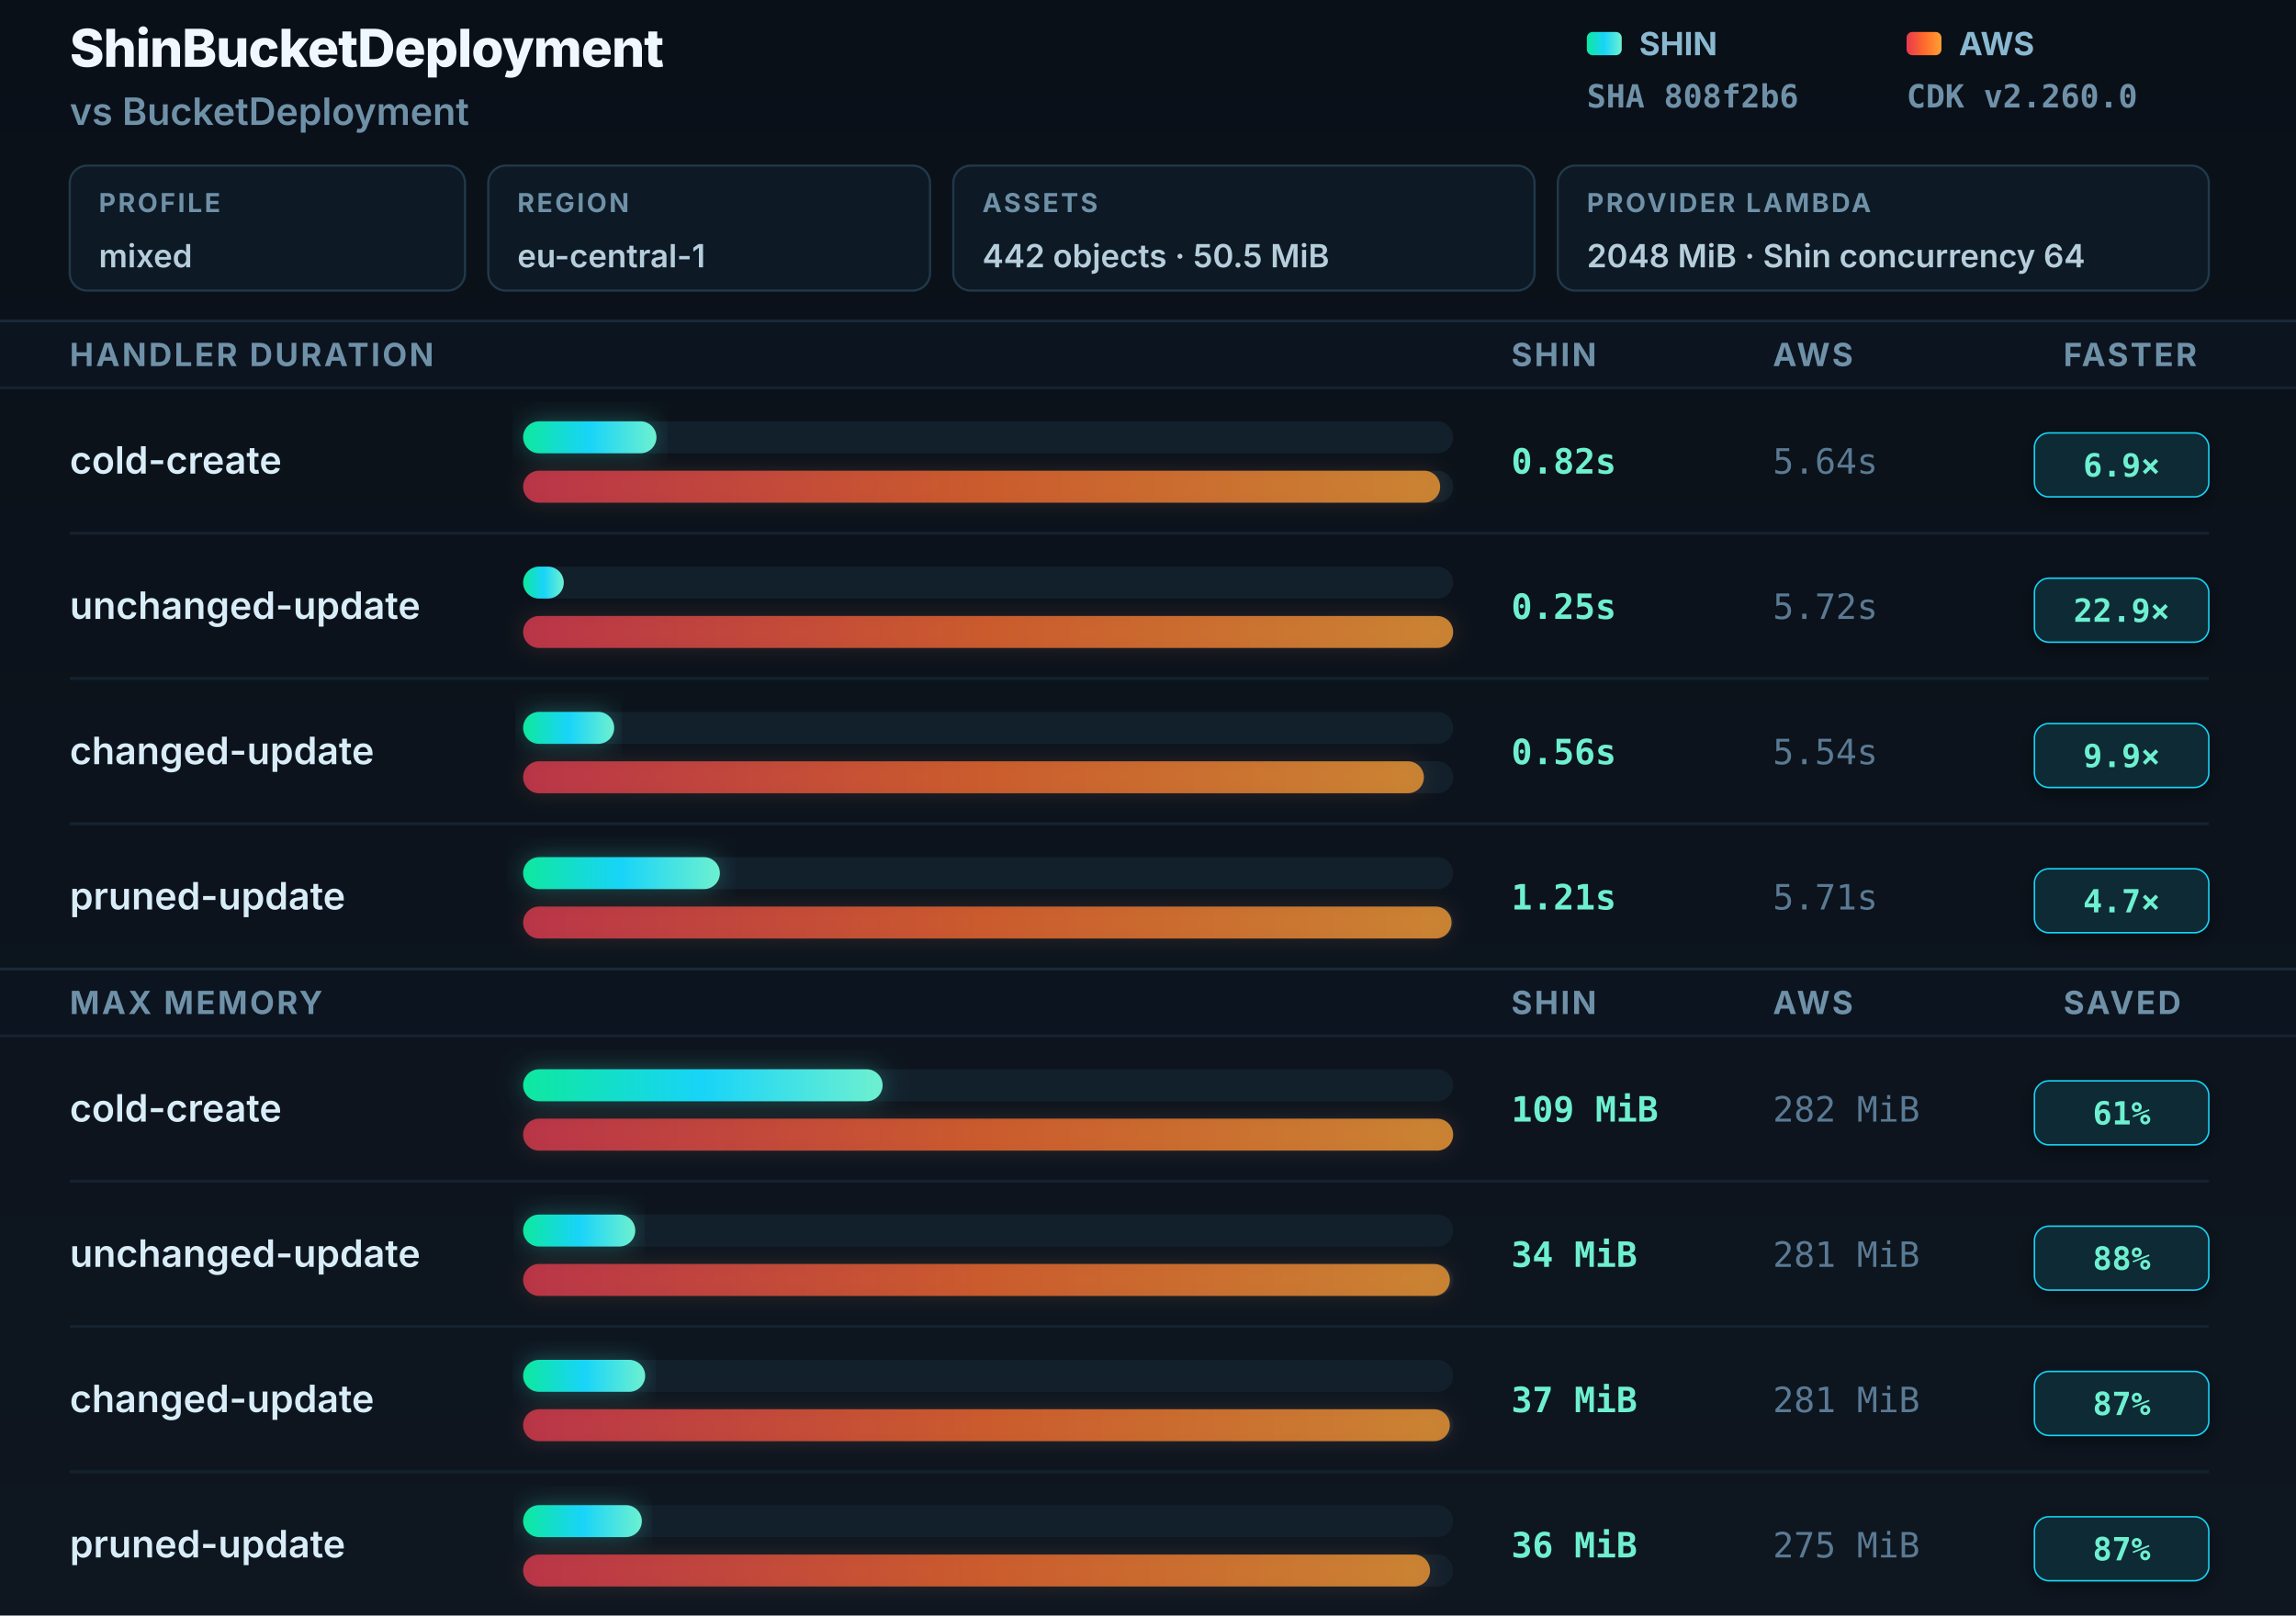
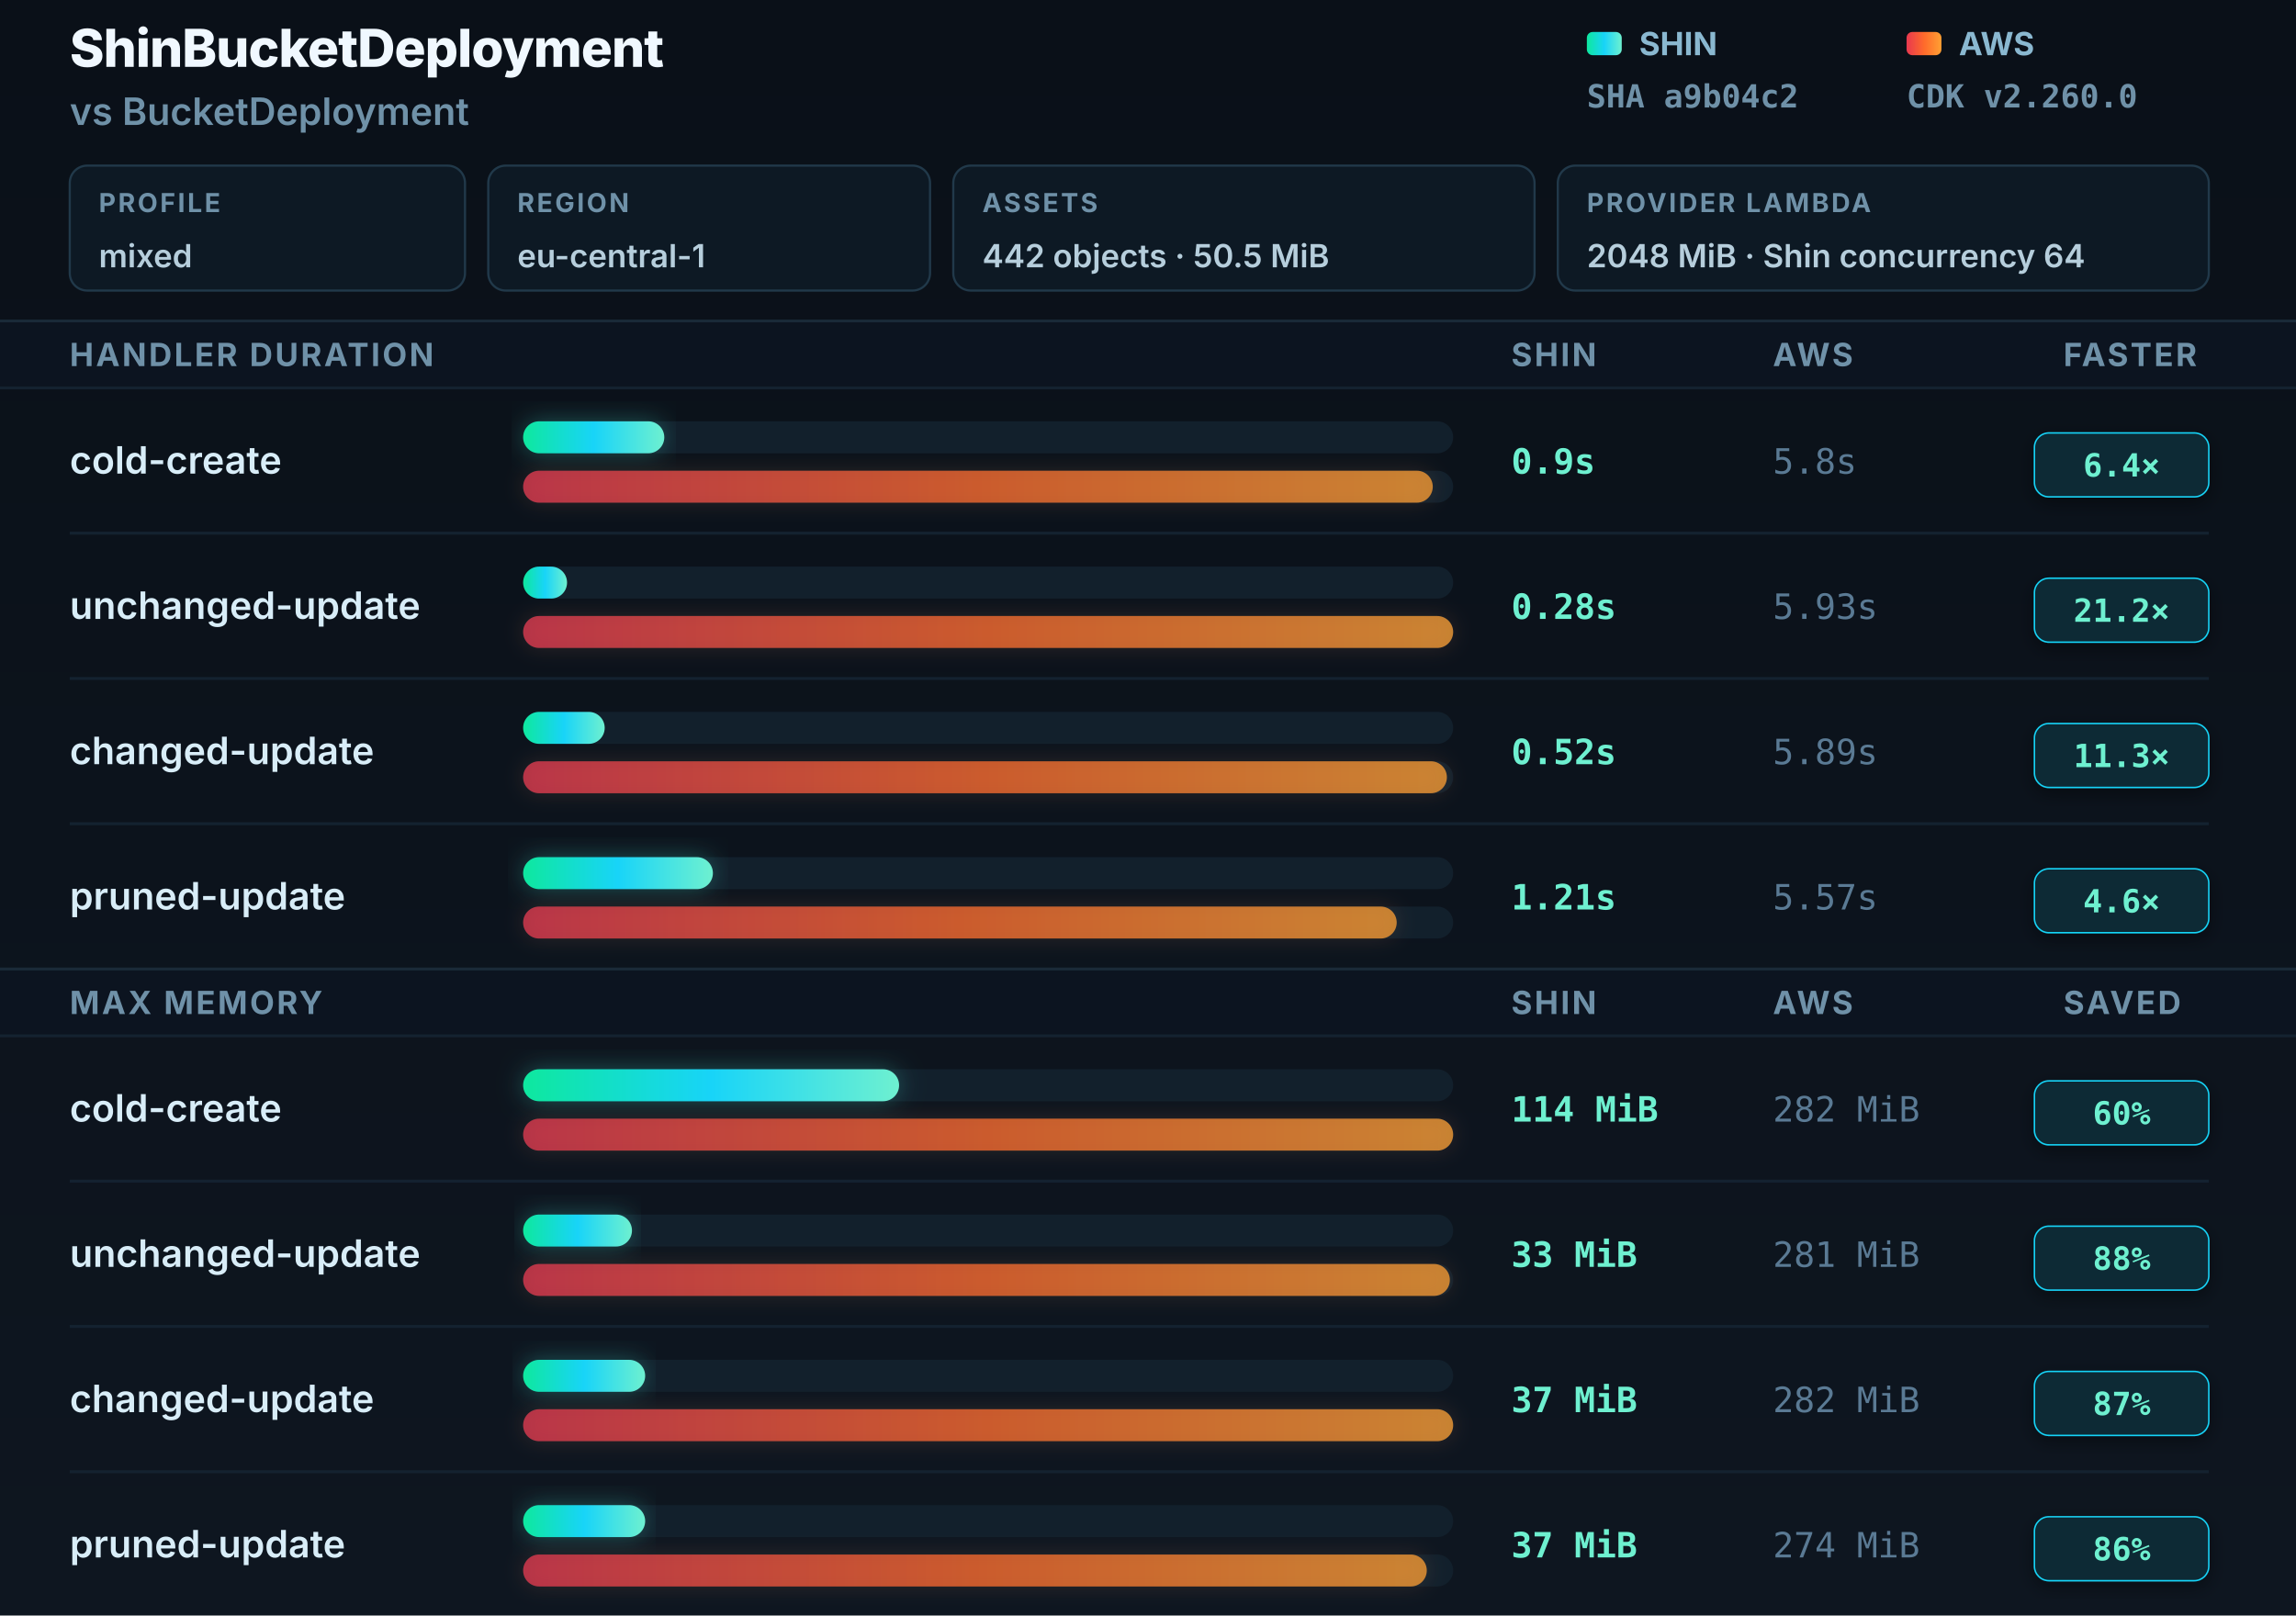
<svg xmlns="http://www.w3.org/2000/svg" width="790" height="556" viewBox="0 0 790 556" role="img" aria-labelledby="title desc">
  <defs>
    <linearGradient id="shin" x1="0" y1="0" x2="1" y2="0">
      <stop offset="0" stop-color="#0ee89e" />
      <stop offset="0.5" stop-color="#18d4f8" />
      <stop offset="1" stop-color="#6ef0d0" />
    </linearGradient>
    <linearGradient id="aws" x1="0" y1="0" x2="1" y2="0">
      <stop offset="0" stop-color="#e8384f" />
      <stop offset="0.5" stop-color="#ff6a2b" />
      <stop offset="1" stop-color="#ffa033" />
    </linearGradient>
    <linearGradient id="bgGrad" x1="0" y1="0" x2="0" y2="1">
      <stop offset="0" stop-color="#0a1018" />
      <stop offset="1" stop-color="#0e1620" />
    </linearGradient>
    <filter id="gS" x="-8%" y="-60%" width="116%" height="220%">
      <feGaussianBlur in="SourceGraphic" stdDeviation="4" />
      <feColorMatrix type="matrix" values="0 0 0 0 0.06 0 0 0 0 0.85 0 0 0 0 0.7 0 0 0 0.6 0" />
    </filter>
    <filter id="gA" x="-8%" y="-60%" width="116%" height="220%">
      <feGaussianBlur in="SourceGraphic" stdDeviation="3.5" />
      <feColorMatrix type="matrix" values="0 0 0 0 0.95 0 0 0 0 0.35 0 0 0 0 0.15 0 0 0 0.4 0" />
    </filter>
    <filter id="badgeShadow" x="-20%" y="-30%" width="140%" height="160%">
      <feDropShadow dx="0" dy="2" stdDeviation="3" flood-color="#000" flood-opacity="0.4" />
    </filter>
  </defs>
  <rect width="790" height="556" fill="url(#bgGrad)" />
  <text x="24" y="23" font-family="Inter, -apple-system, sans-serif" font-size="18" font-weight="800" fill="#f0f8ff" letter-spacing="-0.3">ShinBucketDeployment</text>
  <text x="24" y="43" font-family="Inter, -apple-system, sans-serif" font-size="13" font-weight="600" fill="#6f91a8">vs BucketDeployment</text>
  <rect x="24" y="57" width="136" height="43" rx="6" fill="#0d1924" stroke="#21394a" stroke-width="0.75" />
  <text x="34" y="73" font-family="Inter, -apple-system, sans-serif" font-size="9" font-weight="700" fill="#6f91a8" letter-spacing="0.8">PROFILE</text>
  <text x="34" y="92" font-family="Inter, -apple-system, sans-serif" font-size="11" font-weight="600" fill="#b6cedc">mixed</text>
  <rect x="168" y="57" width="152" height="43" rx="6" fill="#0d1924" stroke="#21394a" stroke-width="0.75" />
  <text x="178" y="73" font-family="Inter, -apple-system, sans-serif" font-size="9" font-weight="700" fill="#6f91a8" letter-spacing="0.8">REGION</text>
  <text x="178" y="92" font-family="Inter, -apple-system, sans-serif" font-size="11" font-weight="600" fill="#b6cedc">eu-central-1</text>
  <rect x="328" y="57" width="200" height="43" rx="6" fill="#0d1924" stroke="#21394a" stroke-width="0.75" />
  <text x="338" y="73" font-family="Inter, -apple-system, sans-serif" font-size="9" font-weight="700" fill="#6f91a8" letter-spacing="0.8">ASSETS</text>
  <text x="338" y="92" font-family="Inter, -apple-system, sans-serif" font-size="11" font-weight="600" fill="#b6cedc">442 objects · 50.5 MiB</text>
  <rect x="536" y="57" width="224" height="43" rx="6" fill="#0d1924" stroke="#21394a" stroke-width="0.75" />
  <text x="546" y="73" font-family="Inter, -apple-system, sans-serif" font-size="9" font-weight="700" fill="#6f91a8" letter-spacing="0.8">PROVIDER LAMBDA</text>
  <text x="546" y="92" font-family="Inter, -apple-system, sans-serif" font-size="11" font-weight="600" fill="#b6cedc">2048 MiB · Shin concurrency 64</text>
  <rect x="546" y="11" width="12" height="8" rx="2" fill="url(#shin)" />
  <text x="564" y="19" font-family="Inter, -apple-system, sans-serif" font-size="11" font-weight="700" fill="#8ab8d0">SHIN</text>
-   <text x="546" y="37" font-family="JetBrains Mono, monospace" font-size="11" font-weight="600" fill="#6f91a8">SHA 808f2b6</text>
+   <text x="546" y="37" font-family="JetBrains Mono, monospace" font-size="11" font-weight="600" fill="#6f91a8">SHA a9b04c2</text>
  <rect x="656" y="11" width="12" height="8" rx="2" fill="url(#aws)" />
  <text x="674" y="19" font-family="Inter, -apple-system, sans-serif" font-size="11" font-weight="700" fill="#8ab8d0">AWS</text>
  <text x="656" y="37" font-family="JetBrains Mono, monospace" font-size="11" font-weight="600" fill="#6f91a8">CDK v2.260.0</text>
  <rect x="0" y="110" width="790" height="1" fill="#1a2a38" />
  <rect y="111" width="790" height="22" fill="#0c1420" />
  <text x="24" y="126" font-family="Inter, -apple-system, sans-serif" font-size="11" font-weight="700" fill="#6f91a8" letter-spacing="0.8">HANDLER DURATION</text>
  <text x="520" y="126" font-family="Inter, -apple-system, sans-serif" font-size="11" font-weight="700" fill="#6f91a8" letter-spacing="0.8">SHIN</text>
  <text x="610" y="126" font-family="Inter, -apple-system, sans-serif" font-size="11" font-weight="700" fill="#6f91a8" letter-spacing="0.8">AWS</text>
  <text x="710" y="126" font-family="Inter, -apple-system, sans-serif" font-size="11" font-weight="700" fill="#6f91a8" letter-spacing="0.8">FASTER</text>
  <rect x="0" y="133" width="790" height="1" fill="#142230" />
  <text x="24" y="163" font-family="Inter, -apple-system, sans-serif" font-size="13" font-weight="600" fill="#d8edf8">cold-create</text>
  <rect x="180" y="145" width="320" height="11" rx="5.5" fill="#12202c" />
-   <rect x="180" y="145" width="45.874" height="11" rx="5.5" fill="url(#shin)" filter="url(#gS)" opacity="0.5" />
-   <rect x="180" y="145" width="45.874" height="11" rx="5.5" fill="url(#shin)" />
+   <rect x="180" y="145" width="48.567" height="11" rx="5.5" fill="url(#shin)" filter="url(#gS)" opacity="0.5" />
+   <rect x="180" y="145" width="48.567" height="11" rx="5.5" fill="url(#shin)" />
  <rect x="180" y="162" width="320" height="11" rx="5.5" fill="#12202c" />
-   <rect x="180" y="162" width="315.524" height="11" rx="5.5" fill="url(#aws)" filter="url(#gA)" opacity="0.35" />
-   <rect x="180" y="162" width="315.524" height="11" rx="5.5" fill="url(#aws)" opacity="0.75" />
-   <text x="520" y="163" font-family="JetBrains Mono, monospace" font-size="12" font-weight="700" fill="#6ef0d0">0.82s</text>
-   <text x="610" y="163" font-family="JetBrains Mono, monospace" font-size="12" font-weight="400" fill="#5a7a94">5.64s</text>
+   <rect x="180" y="162" width="312.985" height="11" rx="5.5" fill="url(#aws)" filter="url(#gA)" opacity="0.35" />
+   <rect x="180" y="162" width="312.985" height="11" rx="5.5" fill="url(#aws)" opacity="0.75" />
+   <text x="520" y="163" font-family="JetBrains Mono, monospace" font-size="12" font-weight="700" fill="#6ef0d0">0.9s</text>
+   <text x="610" y="163" font-family="JetBrains Mono, monospace" font-size="12" font-weight="400" fill="#5a7a94">5.8s</text>
  <rect x="700" y="149" width="60" height="22" rx="5" fill="#082b35" stroke="#18d4f8" stroke-width="0.5" filter="url(#badgeShadow)" />
-   <text x="730" y="164" text-anchor="middle" font-family="JetBrains Mono, monospace" font-size="11" font-weight="800" fill="#6ef0d0">6.9×</text>
+   <text x="730" y="164" text-anchor="middle" font-family="JetBrains Mono, monospace" font-size="11" font-weight="800" fill="#6ef0d0">6.4×</text>
  <rect x="24" y="183" width="736" height="1" fill="#142230" />
  <text x="24" y="213" font-family="Inter, -apple-system, sans-serif" font-size="13" font-weight="600" fill="#d8edf8">unchanged-update</text>
  <rect x="180" y="195" width="320" height="11" rx="5.5" fill="#12202c" />
-   <rect x="180" y="195" width="13.986" height="11" rx="5.5" fill="url(#shin)" />
+   <rect x="180" y="195" width="15.11" height="11" rx="5.5" fill="url(#shin)" />
  <rect x="180" y="212" width="320" height="11" rx="5.5" fill="#12202c" />
  <rect x="180" y="212" width="320" height="11" rx="5.5" fill="url(#aws)" filter="url(#gA)" opacity="0.35" />
  <rect x="180" y="212" width="320" height="11" rx="5.5" fill="url(#aws)" opacity="0.75" />
-   <text x="520" y="213" font-family="JetBrains Mono, monospace" font-size="12" font-weight="700" fill="#6ef0d0">0.25s</text>
-   <text x="610" y="213" font-family="JetBrains Mono, monospace" font-size="12" font-weight="400" fill="#5a7a94">5.72s</text>
+   <text x="520" y="213" font-family="JetBrains Mono, monospace" font-size="12" font-weight="700" fill="#6ef0d0">0.28s</text>
+   <text x="610" y="213" font-family="JetBrains Mono, monospace" font-size="12" font-weight="400" fill="#5a7a94">5.93s</text>
  <rect x="700" y="199" width="60" height="22" rx="5" fill="#082b35" stroke="#18d4f8" stroke-width="0.5" filter="url(#badgeShadow)" />
-   <text x="730" y="214" text-anchor="middle" font-family="JetBrains Mono, monospace" font-size="11" font-weight="800" fill="#6ef0d0">22.9×</text>
+   <text x="730" y="214" text-anchor="middle" font-family="JetBrains Mono, monospace" font-size="11" font-weight="800" fill="#6ef0d0">21.2×</text>
  <rect x="24" y="233" width="736" height="1" fill="#142230" />
  <text x="24" y="263" font-family="Inter, -apple-system, sans-serif" font-size="13" font-weight="600" fill="#d8edf8">changed-update</text>
  <rect x="180" y="245" width="320" height="11" rx="5.5" fill="#12202c" />
-   <rect x="180" y="245" width="31.329" height="11" rx="5.5" fill="url(#shin)" filter="url(#gS)" opacity="0.5" />
-   <rect x="180" y="245" width="31.329" height="11" rx="5.5" fill="url(#shin)" />
+   <rect x="180" y="245" width="28.061" height="11" rx="5.5" fill="url(#shin)" />
  <rect x="180" y="262" width="320" height="11" rx="5.5" fill="#12202c" />
-   <rect x="180" y="262" width="309.93" height="11" rx="5.5" fill="url(#aws)" filter="url(#gA)" opacity="0.35" />
-   <rect x="180" y="262" width="309.93" height="11" rx="5.5" fill="url(#aws)" opacity="0.75" />
-   <text x="520" y="263" font-family="JetBrains Mono, monospace" font-size="12" font-weight="700" fill="#6ef0d0">0.56s</text>
-   <text x="610" y="263" font-family="JetBrains Mono, monospace" font-size="12" font-weight="400" fill="#5a7a94">5.54s</text>
+   <rect x="180" y="262" width="317.841" height="11" rx="5.5" fill="url(#aws)" filter="url(#gA)" opacity="0.35" />
+   <rect x="180" y="262" width="317.841" height="11" rx="5.5" fill="url(#aws)" opacity="0.75" />
+   <text x="520" y="263" font-family="JetBrains Mono, monospace" font-size="12" font-weight="700" fill="#6ef0d0">0.52s</text>
+   <text x="610" y="263" font-family="JetBrains Mono, monospace" font-size="12" font-weight="400" fill="#5a7a94">5.89s</text>
  <rect x="700" y="249" width="60" height="22" rx="5" fill="#082b35" stroke="#18d4f8" stroke-width="0.5" filter="url(#badgeShadow)" />
-   <text x="730" y="264" text-anchor="middle" font-family="JetBrains Mono, monospace" font-size="11" font-weight="800" fill="#6ef0d0">9.9×</text>
+   <text x="730" y="264" text-anchor="middle" font-family="JetBrains Mono, monospace" font-size="11" font-weight="800" fill="#6ef0d0">11.3×</text>
  <rect x="24" y="283" width="736" height="1" fill="#142230" />
  <text x="24" y="313" font-family="Inter, -apple-system, sans-serif" font-size="13" font-weight="600" fill="#d8edf8">pruned-update</text>
  <rect x="180" y="295" width="320" height="11" rx="5.5" fill="#12202c" />
-   <rect x="180" y="295" width="67.692" height="11" rx="5.5" fill="url(#shin)" filter="url(#gS)" opacity="0.5" />
-   <rect x="180" y="295" width="67.692" height="11" rx="5.5" fill="url(#shin)" />
+   <rect x="180" y="295" width="65.295" height="11" rx="5.5" fill="url(#shin)" filter="url(#gS)" opacity="0.5" />
+   <rect x="180" y="295" width="65.295" height="11" rx="5.5" fill="url(#shin)" />
  <rect x="180" y="312" width="320" height="11" rx="5.5" fill="#12202c" />
-   <rect x="180" y="312" width="319.441" height="11" rx="5.5" fill="url(#aws)" filter="url(#gA)" opacity="0.35" />
-   <rect x="180" y="312" width="319.441" height="11" rx="5.5" fill="url(#aws)" opacity="0.75" />
+   <rect x="180" y="312" width="300.573" height="11" rx="5.5" fill="url(#aws)" filter="url(#gA)" opacity="0.35" />
+   <rect x="180" y="312" width="300.573" height="11" rx="5.5" fill="url(#aws)" opacity="0.75" />
  <text x="520" y="313" font-family="JetBrains Mono, monospace" font-size="12" font-weight="700" fill="#6ef0d0">1.21s</text>
-   <text x="610" y="313" font-family="JetBrains Mono, monospace" font-size="12" font-weight="400" fill="#5a7a94">5.71s</text>
+   <text x="610" y="313" font-family="JetBrains Mono, monospace" font-size="12" font-weight="400" fill="#5a7a94">5.57s</text>
  <rect x="700" y="299" width="60" height="22" rx="5" fill="#082b35" stroke="#18d4f8" stroke-width="0.5" filter="url(#badgeShadow)" />
-   <text x="730" y="314" text-anchor="middle" font-family="JetBrains Mono, monospace" font-size="11" font-weight="800" fill="#6ef0d0">4.7×</text>
+   <text x="730" y="314" text-anchor="middle" font-family="JetBrains Mono, monospace" font-size="11" font-weight="800" fill="#6ef0d0">4.6×</text>
  <rect x="0" y="333" width="790" height="1" fill="#1a2a38" />
  <rect y="334" width="790" height="22" fill="#0c1420" />
  <text x="24" y="349" font-family="Inter, -apple-system, sans-serif" font-size="11" font-weight="700" fill="#6f91a8" letter-spacing="0.8">MAX MEMORY</text>
  <text x="520" y="349" font-family="Inter, -apple-system, sans-serif" font-size="11" font-weight="700" fill="#6f91a8" letter-spacing="0.8">SHIN</text>
  <text x="610" y="349" font-family="Inter, -apple-system, sans-serif" font-size="11" font-weight="700" fill="#6f91a8" letter-spacing="0.8">AWS</text>
  <text x="710" y="349" font-family="Inter, -apple-system, sans-serif" font-size="11" font-weight="700" fill="#6f91a8" letter-spacing="0.8">SAVED</text>
  <rect x="0" y="356" width="790" height="1" fill="#142230" />
  <text x="24" y="386" font-family="Inter, -apple-system, sans-serif" font-size="13" font-weight="600" fill="#d8edf8">cold-create</text>
  <rect x="180" y="368" width="320" height="11" rx="5.5" fill="#12202c" />
-   <rect x="180" y="368" width="123.688" height="11" rx="5.5" fill="url(#shin)" filter="url(#gS)" opacity="0.5" />
-   <rect x="180" y="368" width="123.688" height="11" rx="5.5" fill="url(#shin)" />
+   <rect x="180" y="368" width="129.362" height="11" rx="5.5" fill="url(#shin)" filter="url(#gS)" opacity="0.5" />
+   <rect x="180" y="368" width="129.362" height="11" rx="5.5" fill="url(#shin)" />
  <rect x="180" y="385" width="320" height="11" rx="5.5" fill="#12202c" />
  <rect x="180" y="385" width="320" height="11" rx="5.5" fill="url(#aws)" filter="url(#gA)" opacity="0.35" />
  <rect x="180" y="385" width="320" height="11" rx="5.5" fill="url(#aws)" opacity="0.75" />
-   <text x="520" y="386" font-family="JetBrains Mono, monospace" font-size="12" font-weight="700" fill="#6ef0d0">109 MiB</text>
+   <text x="520" y="386" font-family="JetBrains Mono, monospace" font-size="12" font-weight="700" fill="#6ef0d0">114 MiB</text>
  <text x="610" y="386" font-family="JetBrains Mono, monospace" font-size="12" font-weight="400" fill="#5a7a94">282 MiB</text>
  <rect x="700" y="372" width="60" height="22" rx="5" fill="#082b35" stroke="#18d4f8" stroke-width="0.5" filter="url(#badgeShadow)" />
-   <text x="730" y="387" text-anchor="middle" font-family="JetBrains Mono, monospace" font-size="11" font-weight="800" fill="#6ef0d0">61%</text>
+   <text x="730" y="387" text-anchor="middle" font-family="JetBrains Mono, monospace" font-size="11" font-weight="800" fill="#6ef0d0">60%</text>
  <rect x="24" y="406" width="736" height="1" fill="#142230" />
  <text x="24" y="436" font-family="Inter, -apple-system, sans-serif" font-size="13" font-weight="600" fill="#d8edf8">unchanged-update</text>
  <rect x="180" y="418" width="320" height="11" rx="5.5" fill="#12202c" />
-   <rect x="180" y="418" width="38.582" height="11" rx="5.5" fill="url(#shin)" filter="url(#gS)" opacity="0.5" />
-   <rect x="180" y="418" width="38.582" height="11" rx="5.5" fill="url(#shin)" />
+   <rect x="180" y="418" width="37.447" height="11" rx="5.5" fill="url(#shin)" filter="url(#gS)" opacity="0.5" />
+   <rect x="180" y="418" width="37.447" height="11" rx="5.5" fill="url(#shin)" />
  <rect x="180" y="435" width="320" height="11" rx="5.5" fill="#12202c" />
  <rect x="180" y="435" width="318.865" height="11" rx="5.5" fill="url(#aws)" filter="url(#gA)" opacity="0.35" />
  <rect x="180" y="435" width="318.865" height="11" rx="5.5" fill="url(#aws)" opacity="0.75" />
-   <text x="520" y="436" font-family="JetBrains Mono, monospace" font-size="12" font-weight="700" fill="#6ef0d0">34 MiB</text>
+   <text x="520" y="436" font-family="JetBrains Mono, monospace" font-size="12" font-weight="700" fill="#6ef0d0">33 MiB</text>
  <text x="610" y="436" font-family="JetBrains Mono, monospace" font-size="12" font-weight="400" fill="#5a7a94">281 MiB</text>
  <rect x="700" y="422" width="60" height="22" rx="5" fill="#082b35" stroke="#18d4f8" stroke-width="0.5" filter="url(#badgeShadow)" />
  <text x="730" y="437" text-anchor="middle" font-family="JetBrains Mono, monospace" font-size="11" font-weight="800" fill="#6ef0d0">88%</text>
  <rect x="24" y="456" width="736" height="1" fill="#142230" />
  <text x="24" y="486" font-family="Inter, -apple-system, sans-serif" font-size="13" font-weight="600" fill="#d8edf8">changed-update</text>
  <rect x="180" y="468" width="320" height="11" rx="5.5" fill="#12202c" />
  <rect x="180" y="468" width="41.986" height="11" rx="5.5" fill="url(#shin)" filter="url(#gS)" opacity="0.5" />
  <rect x="180" y="468" width="41.986" height="11" rx="5.5" fill="url(#shin)" />
  <rect x="180" y="485" width="320" height="11" rx="5.5" fill="#12202c" />
-   <rect x="180" y="485" width="318.865" height="11" rx="5.5" fill="url(#aws)" filter="url(#gA)" opacity="0.35" />
-   <rect x="180" y="485" width="318.865" height="11" rx="5.5" fill="url(#aws)" opacity="0.75" />
+   <rect x="180" y="485" width="320" height="11" rx="5.5" fill="url(#aws)" filter="url(#gA)" opacity="0.35" />
+   <rect x="180" y="485" width="320" height="11" rx="5.5" fill="url(#aws)" opacity="0.75" />
  <text x="520" y="486" font-family="JetBrains Mono, monospace" font-size="12" font-weight="700" fill="#6ef0d0">37 MiB</text>
-   <text x="610" y="486" font-family="JetBrains Mono, monospace" font-size="12" font-weight="400" fill="#5a7a94">281 MiB</text>
+   <text x="610" y="486" font-family="JetBrains Mono, monospace" font-size="12" font-weight="400" fill="#5a7a94">282 MiB</text>
  <rect x="700" y="472" width="60" height="22" rx="5" fill="#082b35" stroke="#18d4f8" stroke-width="0.5" filter="url(#badgeShadow)" />
  <text x="730" y="487" text-anchor="middle" font-family="JetBrains Mono, monospace" font-size="11" font-weight="800" fill="#6ef0d0">87%</text>
  <rect x="24" y="506" width="736" height="1" fill="#142230" />
  <text x="24" y="536" font-family="Inter, -apple-system, sans-serif" font-size="13" font-weight="600" fill="#d8edf8">pruned-update</text>
  <rect x="180" y="518" width="320" height="11" rx="5.5" fill="#12202c" />
-   <rect x="180" y="518" width="40.851" height="11" rx="5.5" fill="url(#shin)" filter="url(#gS)" opacity="0.5" />
-   <rect x="180" y="518" width="40.851" height="11" rx="5.5" fill="url(#shin)" />
+   <rect x="180" y="518" width="41.986" height="11" rx="5.5" fill="url(#shin)" filter="url(#gS)" opacity="0.5" />
+   <rect x="180" y="518" width="41.986" height="11" rx="5.5" fill="url(#shin)" />
  <rect x="180" y="535" width="320" height="11" rx="5.5" fill="#12202c" />
-   <rect x="180" y="535" width="312.057" height="11" rx="5.5" fill="url(#aws)" filter="url(#gA)" opacity="0.35" />
-   <rect x="180" y="535" width="312.057" height="11" rx="5.5" fill="url(#aws)" opacity="0.75" />
-   <text x="520" y="536" font-family="JetBrains Mono, monospace" font-size="12" font-weight="700" fill="#6ef0d0">36 MiB</text>
-   <text x="610" y="536" font-family="JetBrains Mono, monospace" font-size="12" font-weight="400" fill="#5a7a94">275 MiB</text>
+   <rect x="180" y="535" width="310.922" height="11" rx="5.5" fill="url(#aws)" filter="url(#gA)" opacity="0.35" />
+   <rect x="180" y="535" width="310.922" height="11" rx="5.5" fill="url(#aws)" opacity="0.75" />
+   <text x="520" y="536" font-family="JetBrains Mono, monospace" font-size="12" font-weight="700" fill="#6ef0d0">37 MiB</text>
+   <text x="610" y="536" font-family="JetBrains Mono, monospace" font-size="12" font-weight="400" fill="#5a7a94">274 MiB</text>
  <rect x="700" y="522" width="60" height="22" rx="5" fill="#082b35" stroke="#18d4f8" stroke-width="0.5" filter="url(#badgeShadow)" />
-   <text x="730" y="537" text-anchor="middle" font-family="JetBrains Mono, monospace" font-size="11" font-weight="800" fill="#6ef0d0">87%</text>
+   <text x="730" y="537" text-anchor="middle" font-family="JetBrains Mono, monospace" font-size="11" font-weight="800" fill="#6ef0d0">86%</text>
</svg>
